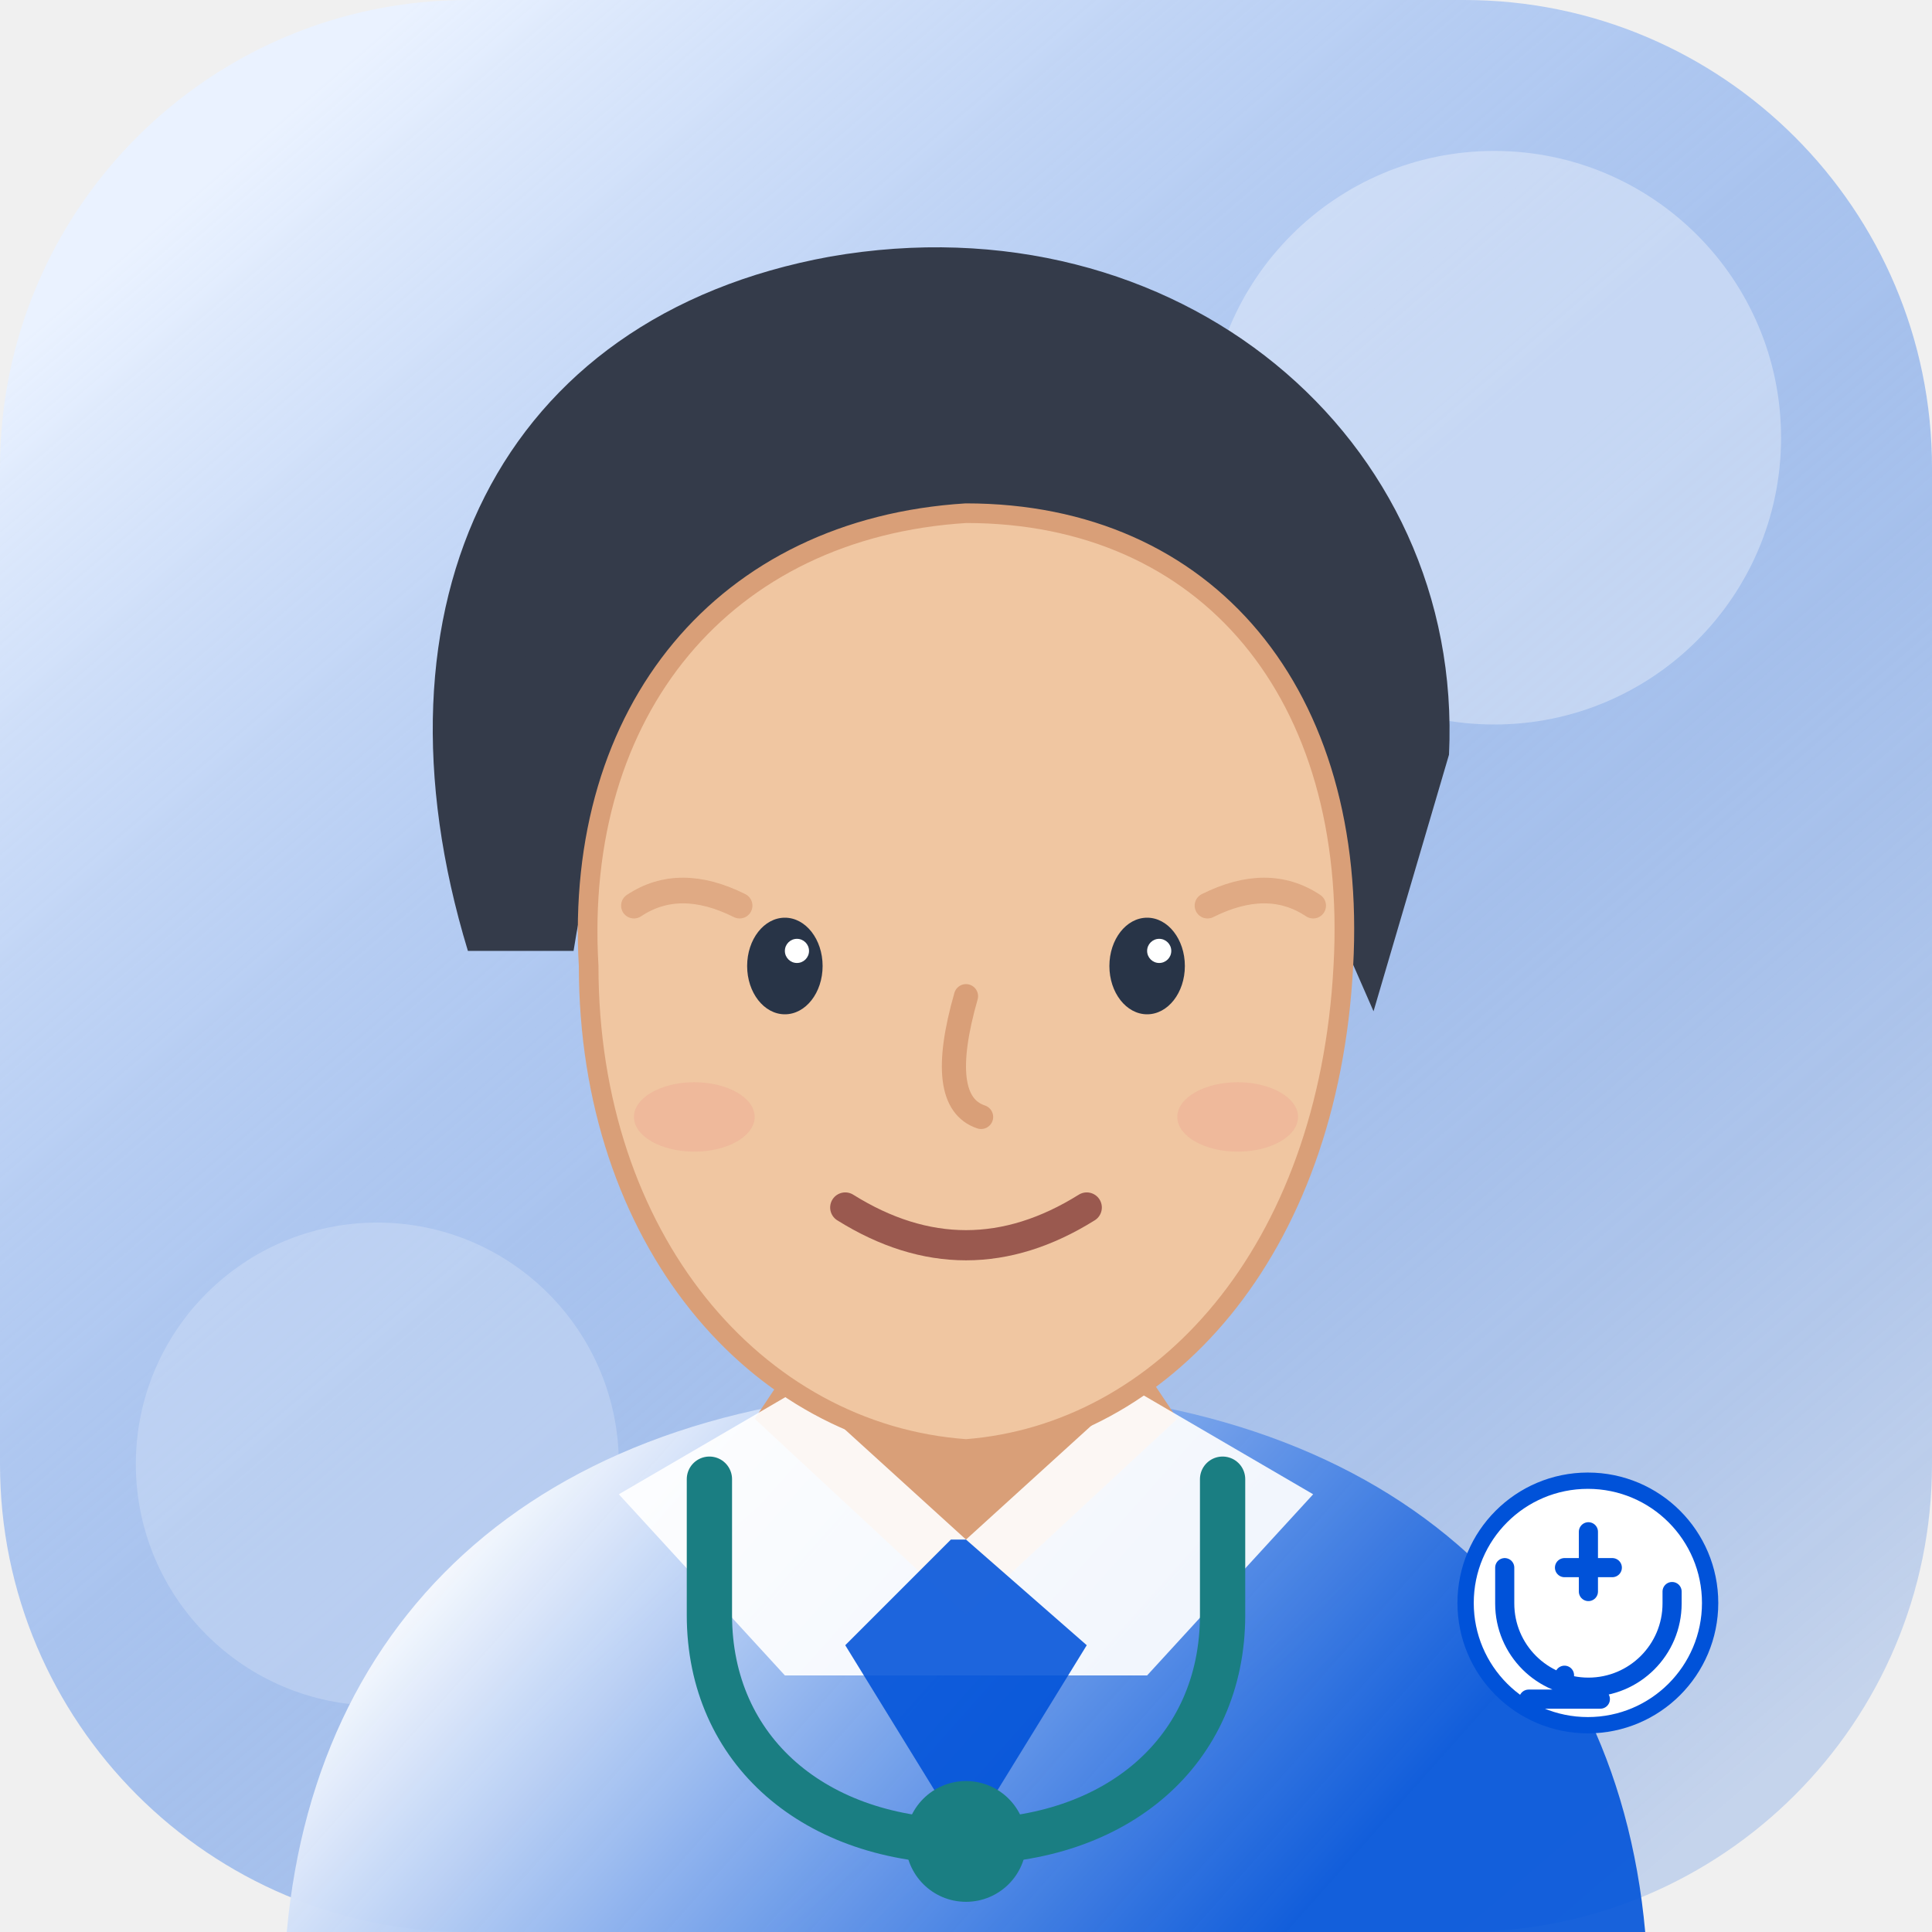
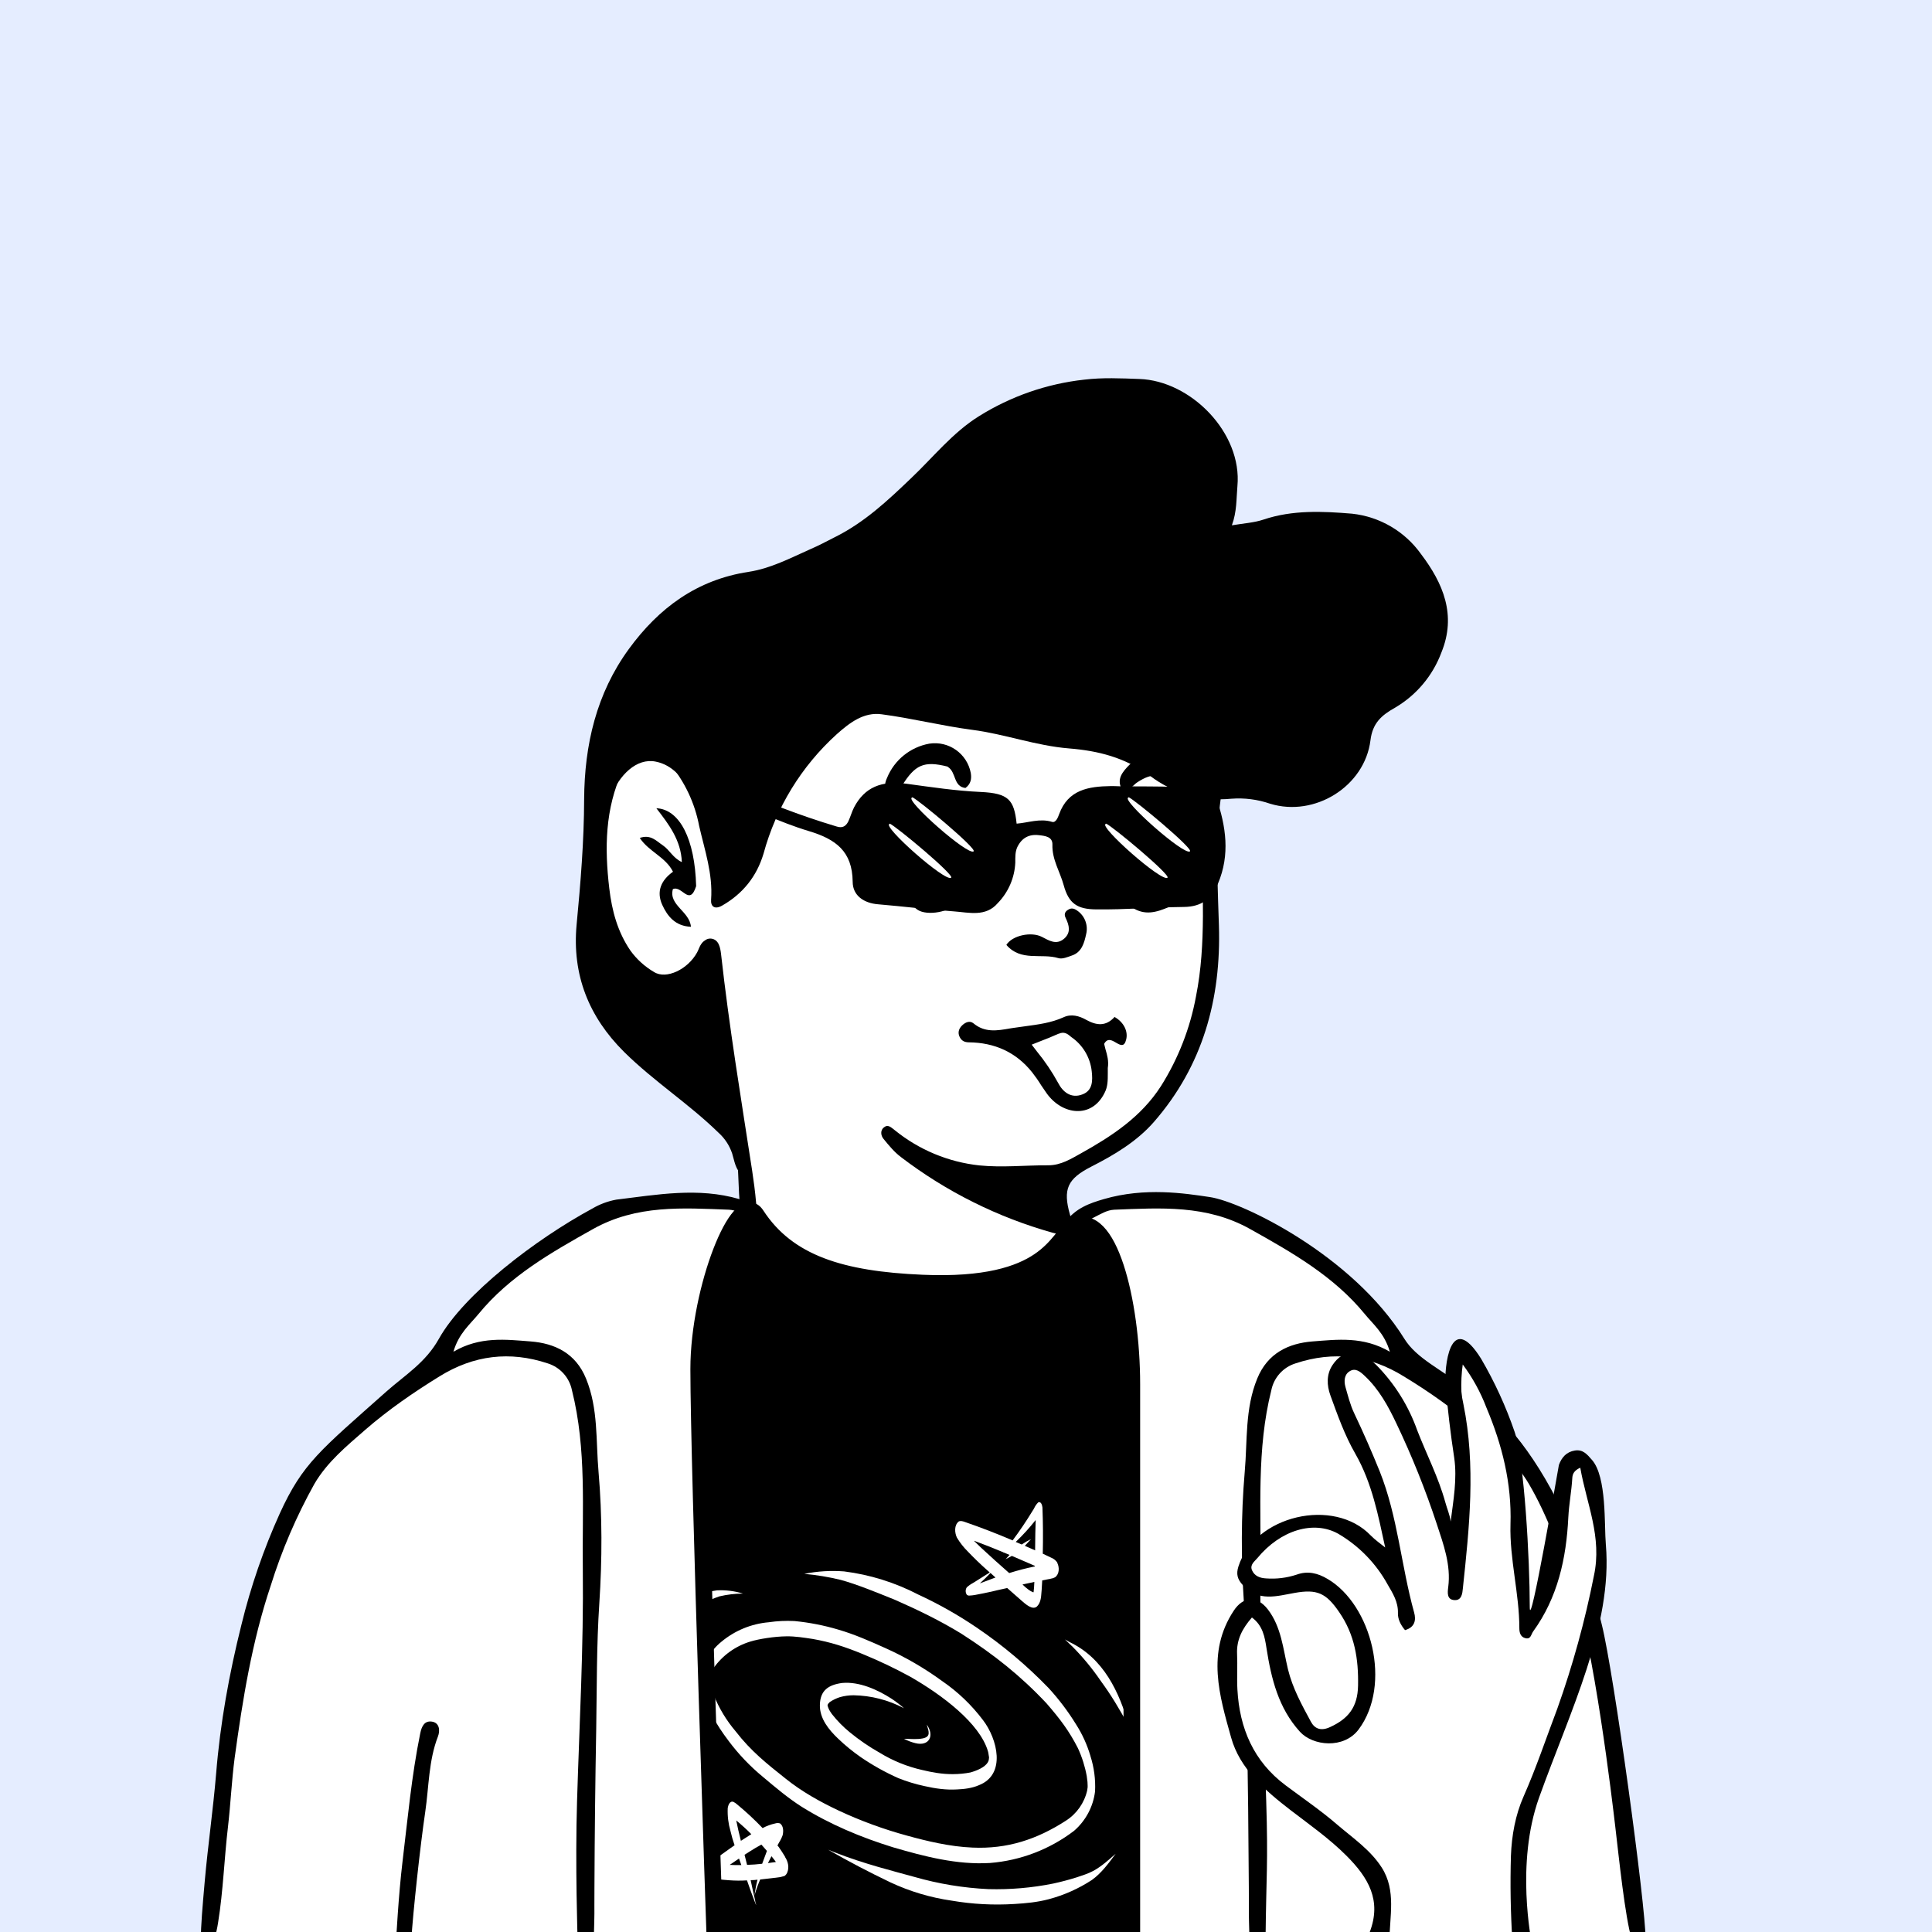
- <svg xmlns="http://www.w3.org/2000/svg" viewBox="0 0 128 128" role="img" aria-label="cvm-ai-doctor">
+ <svg xmlns="http://www.w3.org/2000/svg" viewBox="0 0 1744 1744" fill="none" shape-rendering="auto" aria-hidden="true">
  <defs>
-     <linearGradient id="bg" x1="16" y1="10" x2="112" y2="122" gradientUnits="userSpaceOnUse">
-       <stop stop-color="#EAF2FF" />
-       <stop offset="1" stop-color="#0052D9" stop-opacity=".18" />
-     </linearGradient>
-     <linearGradient id="coat" x1="42" y1="86" x2="87" y2="126" gradientUnits="userSpaceOnUse">
-       <stop stop-color="#FFFFFF" />
-       <stop offset="1" stop-color="#0052D9" stop-opacity=".9" />
-     </linearGradient>
+     <g id="head-variant01-d3d00654">
+       <path d="M553 723.7c-99 297-363.7 388.6-503.6 19.8-19.3-50.7 31-69.5 66.2-91.9 24.1-15.3 36.8-28.5 35.3-42.2C144 545 114 365.6 114 365.6l-3-5.8s.7-1.6-2.2 1.2c-3 3-9.9 34.2-37 34.2-24.5 0-49.2-10.9-61-86.3C6.3 281.6 8.7 210 39 197c12.5-5.3 24-7.2 35.2-.8s-13-22 112-126C267.5 2.4 395.8-7.5 447.6 4S551 40.8 574 94.5c27.8 65-25.9 114.3-14 262.5-2.2 53.6.8 171.2-146.6 210.6-28 7.5-19.3 48.4 22.7 58.4 67 21 117 72.3 117 97.9" fill="#ffffff" />
+       <path d="M7.6 228.9c5.2-16.1 23.7-44.7 42.2-42C71.7 185 83.8 198 94 213a140 140 0 0 1 22.4 61.5c.5 3.7 1 7.6-1.2 11.3-4.5.6-4.9-3-5-5.6-.5-20.7-9.7-38.7-18.9-56.1-6.6-12.5-16.2-24.6-31.4-27.6-17.2-3.5-33 12-40.8 32.2-14.5 37.6-12 74.6 1.4 111 5.8 15.9 13.1 32.1 27.8 43.2 14.8 11.3 32.7 9.3 43.6-5.7 2.5-3.4 5.6-6.7 7-10.6 2.1-5.7 5.4-11 11.3-10.3 6.8 1 8 8.3 8.7 14C126.2 436 137 501 147 566c2.6 17.1 5.6 41.7 3.6 52.1-.7 3.7 0 7-4.5 7.8-4.9.7-7-2.1-7.7-6.5-2.3-17-3-23.6-4-49.6-1.2-34.3-9.6-68-15.3-102a604 604 0 0 1-10.9-97c-8.5 12.7-14.8 23.3-26.5 27.2a40.5 40.5 0 0 1-46.1-12.6 128 128 0 0 1-28.8-55.8c-8.4-34-9.9-67.1.9-100.6m572.7-71.5c6.5 4.4 5.7 10 3.7 15.2-21.6 55.7-17.6 113.8-15.8 171.6 2.1 66.4-14.5 126.8-58.7 177.5-15.4 17.6-35.8 29.8-56.5 40.3-21.4 11-25.9 20.1-19.2 43.6 1.3 4.7 4.4 9.6-.2 14.4s-9.8 3.1-15.4 1.7a406 406 0 0 1-137-68.3c-6-4.5-11-10.6-15.8-16.5-2.5-3-3-7.8.5-10.4 3.7-2.9 6.4.1 9.8 2.7A146 146 0 0 0 352 561c21 2.1 41.5-.2 62.3-.1 11.5 0 20.6-5.9 29.5-10.8 27.8-15.5 54.3-32.8 72.2-60.7a230 230 0 0 0 31.6-80.9c9.6-48 5.3-96.6 5.5-146.2 4.2-36.9 8.1-72.7 27.3-104.8M60.6 238.6c21 1 34.7 28 35.8 70.3-6 18.8-12.8-1-21 2.7-4 14.5 15.1 20 16.3 34-14-.6-21.1-9.3-25.9-19.8-5.5-12.2-1-22.2 9.7-29.9-6.7-13.4-21.7-18-30-30.5 10-3.5 15.1 2.9 21 6.8 5.9 4 9 11.3 17 15-.8-19.8-11.7-34-23-48.6" fill="#000000" />
+     </g>
+     <g id="clothesGraphic-galaxy-d3d00654">
+       <path d="m301.9 264.7-.5.1h.5" fill="#ffffff" />
+       <path d="M409.3 250q-4.5-15.2-13-28.5a217 217 0 0 0-24.8-32.8 410 410 0 0 0-64.7-54.4 371 371 0 0 0-53.1-30A199 199 0 0 0 187 83.5q-18-1.4-36 2.2 16.6 1.5 32.7 5.4c14.8 4 33.2 11.6 49.3 18.1 20.5 9 40.7 18.8 59.8 30.5 29.6 19 53.5 38 76.8 62.8 12.4 14.3 20.5 25 28.4 40.5q5.6 12.1 8 25.3c.8 6.1.7 5 .8 8.6v1.4l-.4 2.8v.1a44 44 0 0 1-19.2 27.3c-26.3 17-53 25.7-84.3 24.3-20.5-.8-41.7-6-58.8-10.7a385 385 0 0 1-61.8-22.6c-17-8-33.5-17.2-48.2-29-16.7-13.3-31.1-24.6-45-42.6a119 119 0 0 1-19.9-33l-.8-2.5c-1.6-5.4-1-2.5-1.7-8.3.2-3.5-.8-8 2.4-13.3a63 63 0 0 1 33.3-24c7.4-2.3 21.7-4.6 32.5-4.7 8-.1 16 1.2 23.9 2.4 15.7 2.8 28.7 6.9 44.7 13.5q22 9 42.9 20.4c29.1 16.6 63 42.2 70.4 67.4l.4 1.6v.2l.6 3.7v.3l-.2 1.7-.3 1.3c-1.5 4-7 7.6-15.3 10.1h-.3l-.3.2h.1a86 86 0 0 1-16.3 1.6c-9.5.1-18.9-1.6-28-3.8a127 127 0 0 1-38.1-15.5 189 189 0 0 1-26.9-18.4q-9-7.3-16.3-16.6c-2-3-2.9-4.1-3.9-7.7l.2-.8.2-.3v-.2l1.2-1.3.3-.4.3-.2q4.3-2.8 9-4.3 6-1.7 12.3-1.7A101 101 0 0 1 241 207a103 103 0 0 0-11.2-8.6c-12.8-8.2-29.1-15.6-44.6-14.2-12.4 1.7-19.9 6.7-20.1 20-.2 12.2 8.1 22.3 16.5 30.3q9.4 9 20.3 16.6a214 214 0 0 0 34 19q11.5 4.6 23.7 7.2c9.6 2.2 19.5 3.6 29.3 3 6.7-.3 13.5-1.1 19.7-3.8 25-9.7 16.6-42 3.8-58.7a158 158 0 0 0-36.9-35.3 284 284 0 0 0-51.1-29.7c-14-6.3-28-12.5-42.8-16.8a209 209 0 0 0-39.5-7.7q-11.7-.6-23.2 1.1A77 77 0 0 0 76.2 147a50 50 0 0 0-13 15.9 49 49 0 0 0-3.4 24c1.6 18.5 11.9 35 22.9 49.6a188 188 0 0 0 30.9 32.4c11.3 9.5 22.6 19.1 35 27 25.6 16 53.7 27.7 82.4 36.6 28.4 8.3 57.8 16 87.6 14.2a144 144 0 0 0 75.9-29 56 56 0 0 0 19-35.6 90 90 0 0 0-4.2-32" fill="#ffffff" />
+       <path fill-rule="evenodd" clip-rule="evenodd" d="M527.4 299.2c2 3 4 6.1 4.8 9.6 1 4.7 1.3 11-3 14.2-2.5 1.4-5.6 1.7-8.5 2l-1.4.1q-8 .6-15.9.4h-.4q-4.2 7.8-8 16 2-7.7 5-16.2l-8-.5 3.3 8.2-.5-.7-.6-1q-2.2-3.2-4-6.6a127 127 0 0 1-26-5c-5-1.5-10.6-3.3-12.2-8.7-1.3-5-.3-11 4.2-14a142 142 0 0 1 18.1-12.4q-1.1-4.6-1.8-9.5c-.7-7.3-1.7-22.4 9-22.2 4.4 1 7.9 4 11.2 6.8l1.6 1.3a151 151 0 0 1 8.8 8.5q5.7-2.5 11.6-4.2a17 17 0 0 1 9.5-.4c3.8 2 4 7 3.5 10.8q-.7 4.2-2.7 7.9l-3.5 7.1q3 4 5.6 8zm-8.7-20.8q-2.7.4-5.1 1.3l-.4.1-.5.2 3.6 4.2zm-37.3-11.6 4 2q3.8 2.7 7 5.8l-12.5 6.8a58 58 0 0 1-1-14.2l.8-.4zm-3.3 30.2q-7.1 4-13.8 8.7 9.1 3 18.8 4.2zm9 13.4-4.3-16v-.1l2.8-1.6q8.1-4.6 16.6-8.5a222 222 0 0 1 9.6 10.8l-6.6 16.5q-9.1 0-18-1m29.3-9.7-5.8 10.8q6.4 0 12.9-.8l-.9-1.4q-3-4.4-6.2-8.6" fill="#ffffff" />
+       <path d="M261.6 221.8c2 6.7 3.6 10.8-3.4 12.4-5.4 1.1-11 .5-16.4.4q-1.4 0-.2.3a45 45 0 0 0 9.6 3.6c12.6 3.2 17.6-6.8 10.4-16.7m150.2 132.1c-4.7 2.5-9.9 4.1-15 5.8a237 237 0 0 1-21.2 5.6 261 261 0 0 1-58.3 5q-34-1.6-66.8-11c-18-5-45.7-11.8-72.3-22.3l-5.7-2.3a851 851 0 0 0 56.3 29.5 196 196 0 0 0 55.3 16.5q28.1 4.8 56.7 3c10.3-.6 20.8-1.6 30.9-4.3a134 134 0 0 0 39-17.4c8.7-6.3 15-15 21.4-23.6-6.6 5.7-12.6 11.3-20.3 15.5m-21.3-206.6-4.2-2.4 7.3 7q13.8 14 25 30.4c10.2 14 16 24 25.5 41-8.6-31-23-61.5-53.6-76M17.6 152c5.3-8.4 19-25 29-31.4A100 100 0 0 1 74.5 106a95 95 0 0 1 21.2-2.5 69 69 0 0 0-23.6-2.9A78 78 0 0 0 43 111c-13.7 8-24 20.7-32 34.1a90 90 0 0 0-11 45 114 114 0 0 0 18.3 55 300 300 0 0 0 38 44.2l15.1 14.5A518 518 0 0 1 26.1 242c-14.5-23.5-21.2-43.7-18.5-62.6a64 64 0 0 1 10-27.5" fill="#ffffff" />
+       <path fill-rule="evenodd" clip-rule="evenodd" d="M133.7 341.1q-2.7-4.5-5.8-8.9l-.6-.7-.5-.6 1.4-2.6q2-3.1 3.3-6.7c.8-3.5.8-8.2-2.3-10.6a7 7 0 0 0-4.4 0 44 44 0 0 0-11.4 4.2A265 265 0 0 0 90.6 294q-1.5-1.4-3.4-2.4c-3.5-1.4-5 3.2-5.3 5.8a64 64 0 0 0 2.5 20.5q1.5 6.5 3.7 12.8l-4 2.8-.7.5-9.8 7c-3 2.3-6.4 4.9-7 8.9-.7 3.5-.5 8.3 2.9 10.4 3.6 1.2 7.5 1.5 11.4 1.8l2.4.2q8 .6 16 .1 3.4 10 7.3 20 .3 1.3 1.3 2.4-1-1.8-1.2-4l-.4-1.9-1.5-6.5-2.2-10.2q3 0 6.2-.4-1.8 7-2.7 14.1 2.1-7.4 5.1-14.3l10.6-1.2 7.8-1 3.6-1a7 7 0 0 0 2.4-3c2-4.7.8-10-2-14.2m-44-32.9q7.2 5.9 13.6 12.4l-9.4 6q-2.6-10.2-4.2-18.4m2.5 34.4-8.4 5.7q5.2.3 10.5.2zm7.3 5.8-2.3-9.2 4.7-3q4.8-3.1 10.5-6.2l5 5.7-4.3 11.6q-6.7.8-13.6 1m19.8-3.5-1 1.9 7.2-1q-1.6-2.3-4-5.2l-.5 1zM379.5 75.7q-1.9-3-5.2-4.4l-8-3.8q.5-21-.3-41.8c-.3-2-1.1-5.4-3.7-4.6a17 17 0 0 0-3.6 5q-.7 1.5-1.6 2.7a341 341 0 0 1-18 26.7 647 647 0 0 0-43.3-16.7c-1.8-.6-3.6-1.2-5.3-.4-4.3 3.3-3.8 10.2-1.7 14.6a64 64 0 0 0 9.8 12.5l.2.2q8.2 8.6 17 16.4l1.6 1.4 1 1-15 9.4a27 27 0 0 0-5.7 4 6 6 0 0 0 0 6.6 3 3 0 0 0 2.6.8q2.2-.1 4.6-.5 7.6-1.4 15.3-3.1l5-1.2 9-2 12.6 11.1c4.2 3.7 10.2 9 14.2 5.6 3.4-3.3 3.8-8.2 4.1-12.7l.2-2.3.5-8.6 6.2-1.2q.8 0 1.4-.3 2.2-.3 4-1.3c4-2.9 4-9 2-13m-20-12.7v1.4l-9.3-4.1 5.6-6a57 57 0 0 0-8.4 4.8l-4-1.7-1.4-.6q9.7-9.3 18-19.8c-.3 7.4-.4 16.6-.5 26m-55-7 6.2 6Q323 73.6 336 85a226 226 0 0 1 23.2-6v-.5L341.9 71l-3.5-1.5-5.6 3 3.5-3.9-5-2.1-.7.6.4-.5.1-.2q-13.1-5.5-26.6-10.5m5 38.4q5-4.5 9.6-9.4l4.5 4.1zm38.5 1 1.8 1.7 1 .9c1.5 1.2 3.7 3.2 6.7 4.4h.5q.5-3.9.7-9.3z" fill="#ffffff" />
+     </g>
+     <g id="clothes-variant09-d3d00654">
+       <path d="M1328.3 722H209l-176-2.3s25.8-236.8 36.7-268.4C96 375.7 122.3 283.8 190.2 239c29.6-19.6 53.3-37 55.2-47.6 1-5.3 97.8-99.7 115.3-109.2 83.5-45.6 164.8-18.4 164.8-18.4l.9 18.8s1.9 22.7 6.9 29.4c22.7 31 101.3 50.4 154.1 54.7C753.7 172 826 142 828.1 120c1.7-17.2-21.4-48.5 11.8-61.6C865.5 48.3 941.5 54.7 968 65c34.1 13.2 99 53.5 130.3 93.4 12.2 15.6 14.7 59.5 56.3 72.4 62 19.1 109.6 108.7 135.3 220.5 13.1 57.2 38.4 270.7 38.4 270.7" fill="#ffffff" />
+       <path d="m870.7 722-377.5-.3s-13.5-434.3-13.5-523.6c0-74 36.6-154.8 52-130.7 28.5 44.5 76.5 55 149 58.3 115 5.1 121.6-38 137.3-46.8 31.4-17.9 52.7 56.4 52.7 133z" fill="#000000" />
+       <mask id="clothesVariant09-a" style="mask-type:luminance">
+         <path d="m494 719.7-14-432.5h392v432.5z" fill="white" />
+       </mask>
+       <g mask="url(#clothesVariant09-a)">
+         <g transform="translate(424 305.7)" style="mix-blend-mode:difference">
+           <use href="#clothesGraphic-galaxy-d3d00654" />
+         </g>
+       </g>
+       <path d="M1322 721.7c-6.2-21.3-11.5-73.3-14.9-102-2.4-20.7-19.6-166.5-38.5-217.4-11.6-31.1-22.4-63-39.5-92.1-11.7-20-29.3-34.3-46-48.9a513 513 0 0 0-67-48.2q-46.3-28.7-97.6-11.7a32 32 0 0 0-21.9 24.3c-13.4 53.3-9.1 107.6-9.8 161.6-.8 69.8 3.1 139.5 5.2 209.2 1.8 57.2 0 66.7-.6 125.2h-14.5c-.9-32.2-.4-15.3-.6-47.5q-.4-71.4-1.6-142.7c-.6-37.8-.3-75.7-2.8-113.5-2.6-39.6-2.7-79.1.7-118.6 2.5-28.2.1-57 11.3-84.3 9.4-23 28.3-31.8 49.9-33.5 22.4-1.7 45.7-4.8 69.8 9.3-4.8-16.6-15-24.7-22.6-34-28-34.2-65.5-55.5-103.6-76.8-39.3-22-80.7-19-122.6-17.4-6.5.3-12 3.8-17.8 6.7-7.5 4-15.3 7.3-26.6 4.8 9.5-13 22.1-17.3 35.1-21.1 37.1-10.8 73-5.2 95.7-1.8 28.9 4.3 128.5 52.3 175.5 127.9 22.3 35.9 85.8 36.4 143.6 157.6a528 528 0 0 1 34.7 100.7c10.9 44 39.5 252.6 39.5 284.2zm-1279.7 0c2-6.9 2.7-9.9 3.6-15.7 4.6-28.4 5.5-57.6 8.9-86.3 2.4-20.7 3.3-41.4 6-62 7.2-52.7 15.6-105 32.5-155.4a486 486 0 0 1 39.5-92.1c11.7-20 29.3-34.3 46-48.9 20.7-18 43.5-33.7 67-48.2q46.3-28.7 97.6-11.7a32 32 0 0 1 21.9 24.3c13.4 53.3 9.1 107.6 9.8 161.6.8 69.8-3.1 139.5-5.2 209.2-1.8 57.2.5 125 .5 125l14.6.2c.9-32.2.4-15.3.6-47.5q.3-71.4 1.6-142.7c.6-37.8.3-75.7 2.8-113.5 2.6-39.6 2.7-79.1-.7-118.6-2.5-28.2-.1-57-11.3-84.3-9.4-23-28.3-31.8-50-33.5-22.3-1.7-45.6-4.8-69.7 9.3 4.8-16.6 15-24.7 22.6-34 28-34.2 65.5-55.5 103.5-76.8 39.4-22 80.8-19 122.7-17.4 6.5.3 12 3.8 17.8 6.7 7.5 4 2.3 11.5 6.4.7 5.8-15-2-13.2-15-17-37-10.8-74-4-111 .5a66 66 0 0 0-21.5 8c-51.4 27.8-116 77.2-138.6 117.6-12 21.6-30.7 32.8-47.5 47.7-59.7 53.1-75.4 64.6-96.1 109.9a574 574 0 0 0-34.7 100.7c-11 44-19.1 88.6-22.8 134.2-2.7 32.4-7.4 64.8-10.3 97.4-2 22.8-3.5 39.7-3.5 52.6z" fill="#000000" />
+       <path d="M1158.8 721.7c2-23.7-8-84.7-12.5-115.7-3.3-22.6-3-46-11.4-67.7-2.1-5.4-1.5-12.4 5.3-13.5 6.4-1 9.3 3.5 10.7 10.8 7.8 38.3 11.3 77.2 16 116 3.5 30 7.8 60 8.5 70zm-938.5 0c1.4-23.6 8-84.7 12.6-115.7 3.3-22.6 3-46 11.4-67.7 2.1-5.4 1.5-12.4-5.3-13.5-6.4-1-9.3 3.5-10.7 10.8-7.8 38.3-11.3 77.2-16 116-3.6 30-5.7 70.1-5.7 70.1z" fill="#000000" />
+       <path d="M494.4 722s-14.7-427.5-14.7-515.4c0-72.8 36.6-163 52-139.2 28.5 43.8 77.2 58.4 149.7 61.5 115 5 120.9-41.3 136.6-50 31.4-17.6 52.7 66 52.7 141.4v501.4" stroke="#000000" stroke-width="15" />
+     </g>
+     <g id="hair-variant03-d3d00654">
+       <path d="M487.2 263.2c27.1-13.4 48.2-33.3 69-53.2 20.2-19.1 37.6-41.3 61.5-56.2 28.8-18 61.3-29.3 95.1-33 16.6-2 33-1.2 49.6-.6 46.6 1.5 93.1 48.7 88.6 96.8-1 11.3-.4 22.8-5 35.3 10.5-1.8 20-2.3 28.6-5.2 26.2-8.8 53.4-7.5 79.9-5.3a88 88 0 0 1 62.2 36.4c20 26.4 32.3 55.1 18.4 89a97 97 0 0 1-41.6 49.6c-12.5 7-20.5 14-22.4 29.6-5.2 41.5-50.2 69.6-90.6 57.2a87 87 0 0 0-35-4.5 104 104 0 0 1-73.3-20.6c-22.7-16.7-47-22.7-73.2-24.8-29.9-2.4-58-13-87.5-16.8-27.4-3.6-54.2-10.4-81.5-14-16.2-2.3-29 7.6-40.6 17.9a225 225 0 0 0-66.2 108q-9.2 30.6-37.2 46.7c-6.9 4-10.6.8-10.1-5.3 1.7-23.2-5.8-44.7-10.8-66.6a123 123 0 0 0-26.3-55.8c-12.9-14.5-31.5-18.2-42.9 6.3-15.8 34-16.2 69.6-11.9 106 2.4 20.3 7.5 39.1 19 56a70 70 0 0 0 21.5 19.5c11 6.8 30.4-2.4 38.8-17.8 2.5-4.7 3.3-11 11-11.5a4788 4788 0 0 0 35.2 206.6c.5 2.6-1.3 5-5.3 5.8-6.4-4.4-7.2-12.8-9.3-19.4a44 44 0 0 0-12.4-18.8c-26.7-26.1-58.4-46.4-85-72.7-32-31.7-47.2-69.7-43-115 3.6-37.7 6.7-75.4 6.8-113.3.3-49 11-95.3 40.4-135.6 27-37 61.4-62.5 108.1-69.6 19.8-3 37.8-12.5 56-20.6 7-3 13.8-6.6 21.4-10.5" fill="#000000" />
+     </g>
+     <g id="mouth-variant12-d3d00654">
+       <path d="M176 64c-3.3-2.8-6.4-5.1-11.4-2.8-7.9 3.6-16.1 6.5-24.3 9.8 8.5 11.3 17.4 21.9 23.8 34.4 4.2 8.3 11.8 14.4 22 10.5 9.4-3.5 9.3-12.6 8.4-20.7A43 43 0 0 0 176 64" fill="#ffffff" />
+       <path fill-rule="evenodd" clip-rule="evenodd" d="M209 97v-4.9c1-6.4-.6-11.9-2-16.6l-1.3-5.2c3-5.6 7-3.3 10.7-1.1 4 2.3 7.5 4.3 9.2-2.9 1.8-7.2-2-15.5-10.5-20.3-7.8 8.7-16.3 7.7-25.4 2.7C183.2 45 176 43 169 46.3c-11 5-22.8 6.5-34.6 8.1L123 56l-2.5.4c-11.3 2-22.5 3.9-32.7-4.6-3.4-2.8-7.4-1-10.4 1.9-3 3-4 6.6-2.1 10.4 1.6 3.2 4 4.7 8.1 4.8 23.3.2 42.8 8.8 57.4 27.2q4.4 5.6 8 11.5l5 7.3c14 19.7 40.7 23.2 52.3-.4C209 109 209 103.3 209 97m-44.4-35.8c5-2.3 8.1 0 11.4 2.9a43 43 0 0 1 18.5 31c.9 8.2 1 17.3-8.4 20.8-10.2 4-17.8-2.2-22-10.5A186 186 0 0 0 144.9 77l-4.6-6 7.3-2.9a281 281 0 0 0 17-7" fill="#000000" />
+     </g>
+     <g id="nose-variant14-d3d00654">
+       <path d="M7.4 184c5.4-8.7 22.6-12.2 32.1-7.3 6.6 3.4 13 7.6 20 1.7 6.5-5.6 4.6-12.2 1.5-18.7q-2.4-4.8 2.2-7.5c3-1.9 5.5-1.1 8.2.8a20 20 0 0 1 8 21.5c-1.6 7.3-3.8 16-12.7 19-4 1.4-8.8 3.5-12.3 2.4-15.4-4.7-33.8 3.4-47-12" fill="#000000" />
+     </g>
+     <g id="eyes-variant02-d3d00654">
+       <path d="M212.2 70q19.4.3 37.6 2.4c3 .4 5 3.3 5 6.7q-.1 5-4.7 7c-11.2 4.8-22 8.2-33.7.2-6.5-4.5-9-8.7-4.2-16.4M56 71.4c6.4 2.8 5.6 6.6 3 10.6-5.9 8.6-27.3 12.5-36 6.6-5-3.4-8-8-5.6-14C19.9 68.4 25 69 30.2 71c8.3 3.3 16.5 1.7 25.8.4m168.4-13c-4.2-9.5-9.9-15.2-19.8-15.7-6-.3-7-5.1-8.9-9.8 2-1.5 3.5-3.7 5.3-3.8q31.8-2.6 63.5-.1c6 .4 9.3 8 3.2 10.4-10 4-12.5 13.2-18.5 19.8-8.2 9-15.2 9.1-24.8-.8m-190-29.9c12.2.7 23.1 1 34 2 3.6.3 8 1.8 8 6.7 0 5.6-4.6 5.2-8.3 5.1-6.3 0-9.7 2.7-12.5 8.6-3.4 7.4-6.9 15.3-18 14.8C27 65 22.5 58.5 19.5 50.5c-2.2-5.7-5-8.4-11-8.2-3.4.1-7.1-.2-7.5-4.9-.4-5 3-6 7-7.2a68 68 0 0 1 26.4-1.7" fill="#000000" />
+     </g>
+     <g id="glasses-variant06-d3d00654">
+       <path d="M401 28.8c17.5.2 34-.1 50.5.6 9.6.4 19.2 2.3 28.7 3.8 3.4.6 6.2 2.3 7.5 6.1 8.7 25.6 12.5 51.2 1.5 77.2-5.7 13.7-14.6 21-30.8 21.2-26.3.3-52.7 2.5-79.1 2.2-17.3-.1-24.9-5.4-29.4-21.8-3.3-12.2-10.6-23.1-10.2-36.6.3-7.3-6.8-8-12.2-8.6Q314 71.3 308 83.7c-2 4.4-1.8 9.2-1.8 13.9a56 56 0 0 1-15.8 36.6c-10.8 12.7-25.9 8.5-39.6 7.5-22.8-1.6-45.6-4.5-68.4-6.4-12.7-1-23-7.7-23-20.4-.3-27.4-15.2-38.4-39.6-45.7-26.6-8-51.9-20.6-77.8-31-9.7-4-21-5.1-27.4-17.2 12.3-2.3 23.3 2 33.4 7a702 702 0 0 0 97 37.1c5.3 1.7 8.3-.4 10.4-4.5 2-4.2 3.2-8.8 5.3-12.9 9.5-18 24.6-24.3 47.4-21.2 22.2 3 44.4 6.4 67 7.4 25 1.2 30 7 32.3 28.6 10.5-.8 21-5 32-1.6 3.4 1 5.3-4 6.4-7 8-22.1 26.6-25 46.4-25.3 2.6 0 5.1 0 8.8.2" fill="#000000" />
+       <path d="M192.6 62.4c-.8-.3 1 0 0 .4-6.7 2 50.6 52.8 55.7 48.5 3-2.5-49.5-46.3-55.7-49M213 38.6c-.9-.3 1 0-.1.4-6.7 2 50.7 52.8 55.7 48.5 3-2.5-49.5-46.3-55.6-49m175 23.9c-1-.3 1 0-.2.4-6.6 2 50.7 52.8 55.8 48.5 3-2.5-49.5-46.3-55.7-49m20.4-23.7c-.9-.3 1 0-.1.4-6.6 2 50.7 52.8 55.7 48.5 3-2.5-49.5-46.3-55.6-49" fill="#ffffff" />
+     </g>
+     <g id="eyebrows-variant12-d3d00654">
+       <path d="M80.4 35C59 29.6 51 33.2 39 52.6c-2.4 4-3.4 11.4-10.6 7-5.6-3.4-5.3-8.8-2.6-14.6a51 51 0 0 1 38-30.7 33 33 0 0 1 37.5 26.4c.9 5.3.1 10-4.8 13.6-11.2-1.3-8-14.2-16-19.1m164.7-2.4c14-6.2 27-12.4 41.2-1.9q7.8 5.7 11.3 14.7c2 5 2.3 10.7-2.7 13.8-5.7 3.5-8.1-2.1-11-5.6-10.4-12.8-18.4-13.7-32.4-4.6-4 2.6-6.8 8-13.5 7-5.7-9.6-.1-16.3 7-23.4" fill="#000000" />
+     </g>
+     <g id="gesture-ok-d3d00654">
+       <path d="M1372.2 1194h-130s14.1-33.3.2-56.3c-22.2-36.3-61.3-59.2-93.3-84-23-17.9-47-63-44-111.8 1.6-25.8 4.5-46.5 17.8-48s24.8 8.5 28.5 35.5 10.8 78.1 47 78.1c20 0 40.2-30.4 36.1-59.6-4-29.2-22.9-65.8-38.4-74.7-15.5-8.8-43.9-.5-58.4-1-14.6-.7-17.3-11-8.1-30 14.2-29.6 63.5-34 82.4-24.8 18.8 9.3 35 36.6 42 32.2 7.1-4.5-25.4-102.4-32.4-114.2s-26.2-60.9-7.4-66.4c18.9-5.6 46.5 41 54.7 58.6 8.1 17.8 41.4 96.1 41.4 96.1s18.3-45.7 4-102.3c-3.8-15.3-13.3-60.6 1.9-60.6 15.1 0 38 56.9 41.7 68.7s11.8 80 14.4 107 7.8 62 7.8 62 24-52.5 27.6-68.7c6.3-28.4-6-70.4 13.2-73 34.5-4.6 32.3 94.9 22.1 130.2-8 27.8-34 124.8-51.5 153.9-14.5 24-19.7 70.7-18.7 96.7s-.6 56.4-.6 56.4" fill="#ffffff" />
+       <path d="M1237.4 1194c-1-3-2-6.3-1-8.8 11-28.7-1.1-49.2-21-69.1-15.5-15.5-33.2-27.9-50.3-41-23.3-18-46-37.5-53.8-65.7-10.5-37.5-22.4-76.7 2.3-114.3 8.6-13.2 21-14 30.8-1.4 12.2 15.8 13.8 35.5 18.2 54 4.2 17.3 12.6 32.4 20.8 47.6 3.5 6.4 9.2 8.5 17.3 4.7 16.4-7.5 24.8-18 25.2-37.2.5-24.2-3-46.2-17-66.5-11.8-17.3-20-21-40.2-17.4-16 2.8-32.5 8.3-46.6-6.8-5.3-5.6-6.3-10.3-4.2-17 14.6-46.1 86.1-62.9 119.5-28 4 4.1 9 7.5 13 10.8-6.2-28.3-11.7-58-27-84.7-9.6-16.7-16-34.8-22.5-52.7-3.2-8.9-3.7-18.7 1.9-27.2 9.8-14.9 24.5-14.7 39.5-.2a160 160 0 0 1 37 59c8.4 21.7 19.2 42.5 25.4 65.1 1.5 5.7 4.1 11.2 4.8 17.3 2.4-19.1 6-38.3 3.2-57.6q-5-32.7-7.8-65.8c-1.3-14.4 3.6-69 32-23.7q18.5 31.6 30.4 66.3c8.7 26.4 13.6 114.5 13.6 158 0 24.6 26-127.2 26.3-128.3 2.5-6.9 6.9-11.8 14.3-13 7.3-1.2 11 3.2 15.6 8.5 13.4 15.3 11 58.9 12.5 76.6 6.2 72.7-32.3 150.2-60.3 228.2-21.5 60.1-6.5 129.6-7 130.3-3.5 3.9-10.5 0-17.1-1.2a827 827 0 0 1-1.3-76.6c.7-18.3 4-36.8 11.4-53.5 11.5-26 20.5-53 30.5-79.4a841 841 0 0 0 33-119.8c7.6-35-6.6-64.9-12.3-97.6-5.9 2.6-7 6-7.2 9.3-.7 12-3 23.6-3.6 35.6-1.8 36.9-9.5 72.3-31.8 103-1.9 2.7-2 7.1-6.8 6-4.5-1-5.6-5-5.6-9 0-31.5-8.9-62.3-8-93.8 1.2-37-7.5-71.7-21.7-105.3a160 160 0 0 0-21.4-39q-1.7 12.2-1.2 24.5.5 5.7 1.8 11.3c11.3 55.5 5.4 111-.5 166.4-.4 4.3-1 10.7-7.2 10.5-7.5-.1-6.6-7-6-11.7 2.6-20.1-4.3-38.6-10.3-56.9a776 776 0 0 0-36.5-90.9c-7.5-15.8-15.8-31-28.7-43-3.8-3.6-8.3-7.5-13.6-4-4.8 3-5.1 8.8-3.7 14 2.3 8 4.3 16.3 8 24a949 949 0 0 1 23 52.4c16.3 40.9 19.3 85.1 31 127.2 2 7 .6 13.5-8.2 16-4-4.7-6.6-10.1-6.4-15.4.3-10-4.6-17.8-9.3-25.8a120 120 0 0 0-44.6-45.8c-22-12.3-52-3.5-73 22-2.5 3-7 6-4.8 11 2.3 5.2 7.1 7 12.5 7.3a71 71 0 0 0 27.8-3.4c10-3.6 19-1.4 27.9 3.9 39.7 23.3 58.3 95.4 28 135.9-13.4 17.8-41.3 14.9-53 2-19.4-21.4-25.8-47.8-30.1-75.1-1.6-10.4-3.3-20.7-13.2-28-8.7 10-14 20.1-13.4 33 .5 10.6-.3 21.3.3 32 1.9 35 14.6 64.9 43.5 86.5 15.6 11.7 31.8 22.7 46.5 35.4 14 12 30 22.8 40.2 38.7 13.5 21 7 44.6 7 67.3z" fill="#000000" />
+     </g>
+     <clipPath id="clip-d3d00654">
+       <rect width="1744" height="1744" rx="0" ry="0" />
+     </clipPath>
  </defs>
-   <rect width="128" height="128" rx="31" fill="url(#bg)" />
-   <circle cx="99" cy="29" r="19" fill="#fff" opacity=".34" />
-   <circle cx="25" cy="97" r="16" fill="#fff" opacity=".2" />
-   <path d="M19 128c2-22 18-36 45-36s43 14 45 36z" fill="url(#coat)" />
-   <path d="M50 94l14 13 14-13-4-6H54z" fill="#D99F78" />
-   <path d="M53 92l11 10 11-10 12 7-11 12H52l-11-12z" fill="#fff" opacity=".92" />
-   <path d="M63 102l-7 7 8 13 8-13-8-7z" fill="#0052D9" opacity=".88" />
-   <path d="M31 63c-7-23 2-42 24-46 23-4 42 12 41 33l-5 17-7-16c-8-11-18-15-30-12-8 3-14 11-16 24z" fill="#343B4A" />
-   <path d="M64 34C80 34 90 46 89 64 88 83 77 95 64 96 50 95 39 82 39 64 38 47 48 35 64 34z" fill="#F0C6A1" stroke="#D99F78" stroke-width="1.3" />
-   <path d="M42 60q3-2 7 0m31 0q4-2 7 0" fill="none" stroke="#D99F78" stroke-width="1.7" stroke-linecap="round" opacity=".72" />
-   <ellipse cx="52" cy="64" rx="2.5" ry="3.2" fill="#283447" />
-   <ellipse cx="76" cy="64" rx="2.5" ry="3.2" fill="#283447" />
-   <circle cx="52.8" cy="63" r=".8" fill="#fff" />
-   <circle cx="76.8" cy="63" r=".8" fill="#fff" />
-   <path d="M64 66q-2 7 1 8" fill="none" stroke="#D99F78" stroke-width="1.6" stroke-linecap="round" />
-   <path d="M56 80q8 5 16 0" fill="none" stroke="#9A594F" stroke-width="2" stroke-linecap="round" />
-   <ellipse cx="46" cy="74" rx="4" ry="2.3" fill="#E98783" opacity=".2" />
-   <ellipse cx="82" cy="74" rx="4" ry="2.3" fill="#E98783" opacity=".2" />
-   <path d="M33 44c6-16 19-22 34-21 12 1 21 7 26 16-14-5-23-8-31-7-10 3-17 9-29 12z" fill="#343B4A" />
-   <path d="M47 98v9c0 9 7 15 17 15s17-6 17-15v-9m-34 0v5m34-5v5" fill="none" stroke="#1A7E82" stroke-width="3" stroke-linecap="round" />
-   <circle cx="64" cy="122" r="4" fill="#1A7E82" />
-   <g transform="translate(98 99) scale(.9)" fill="none" stroke="#0052D9" stroke-width="1.6" stroke-linecap="round" stroke-linejoin="round">
-     <circle cx="8" cy="8" r="9" fill="#fff" stroke-width="1.2" />
-     <g transform="translate(1 1) scale(.88)">
-       <path d="M8 2v5m-2-2h4m-9 0v3a7 7 0 0 0 14 0V7m-9 7v2m-3 0h6" />
-     </g>
+   <g clip-path="url(#clip-d3d00654)">
+     <rect width="1744" height="1744" fill="#e5edff" />
+     <use transform="translate(532 491)" href="#head-variant01-d3d00654" />
+     <use transform="translate(151 1029.3)" href="#clothes-variant09-d3d00654" />
+     <use transform="translate(266 221.9)" href="#hair-variant03-d3d00654" />
+     <use transform="translate(791 872)" href="#mouth-variant12-d3d00654" />
+     <use transform="translate(901 669)" href="#nose-variant14-d3d00654" />
+     <use transform="translate(805.2 732.6)" href="#eyes-variant02-d3d00654" />
+     <use transform="translate(610.3 681)" href="#glasses-variant06-d3d00654" />
+     <use transform="translate(775 657)" href="#eyebrows-variant12-d3d00654" />
+     <use transform="translate(0 559)" href="#gesture-ok-d3d00654" />
  </g>
</svg>
